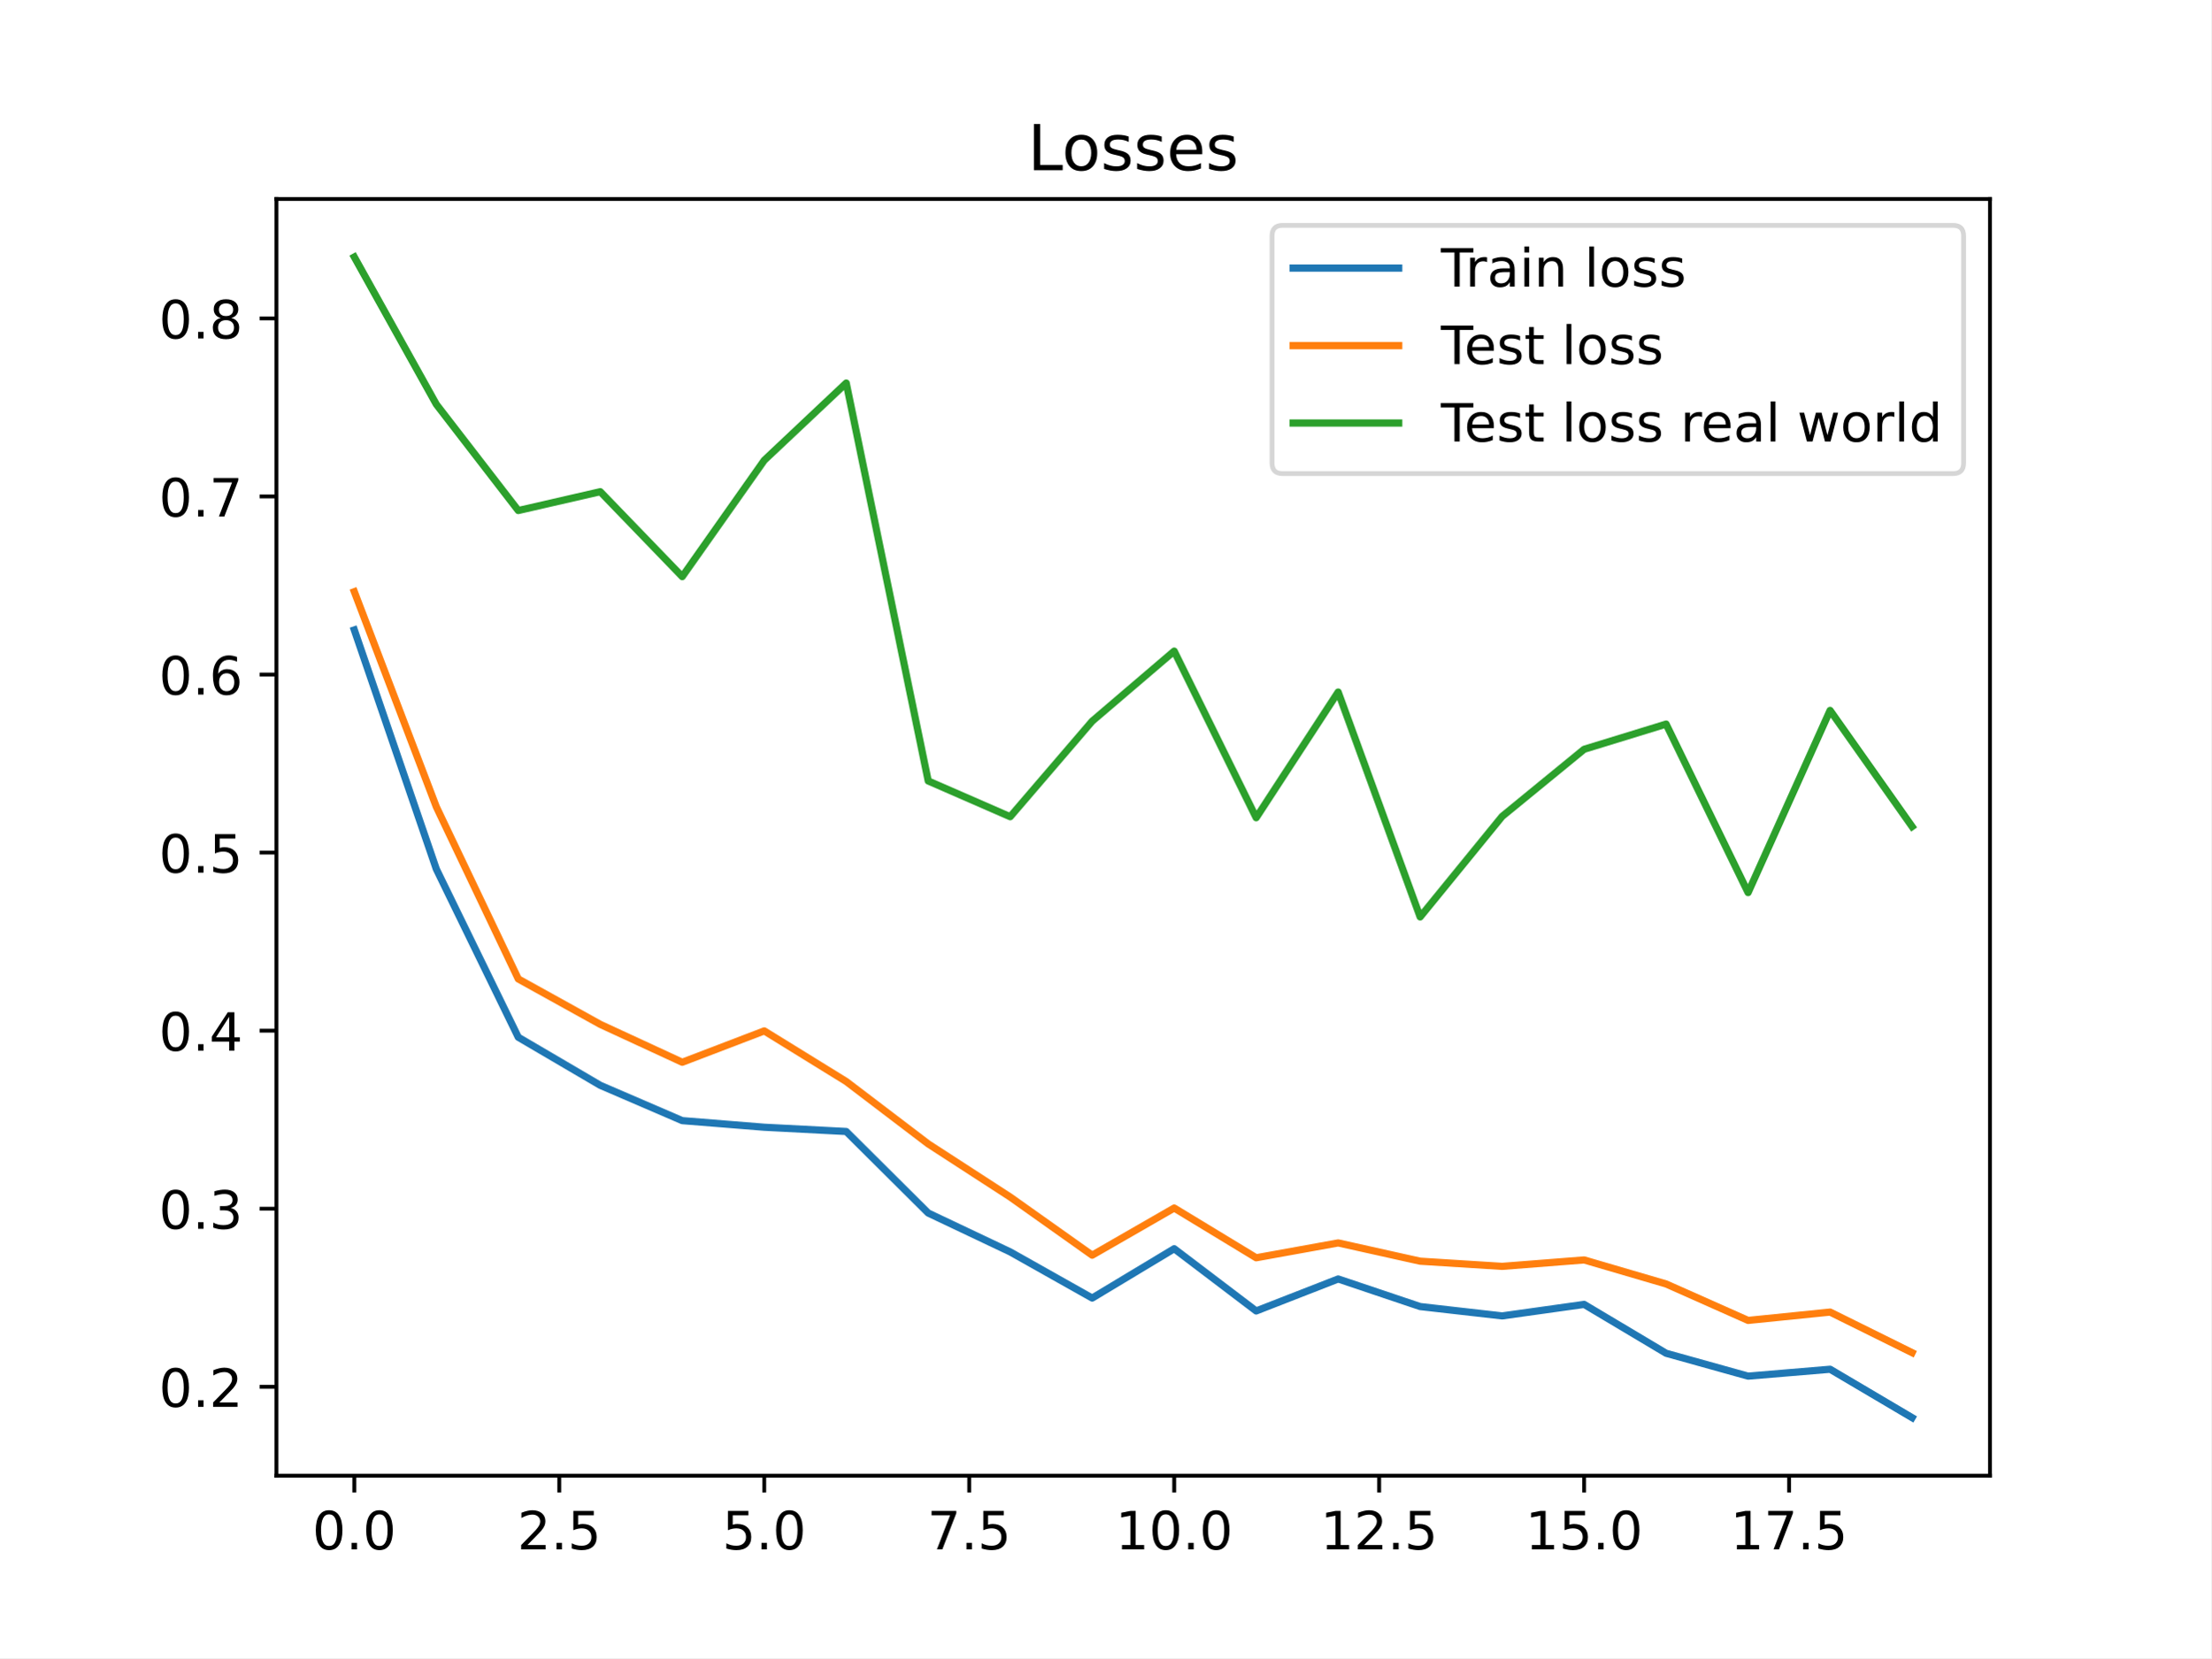
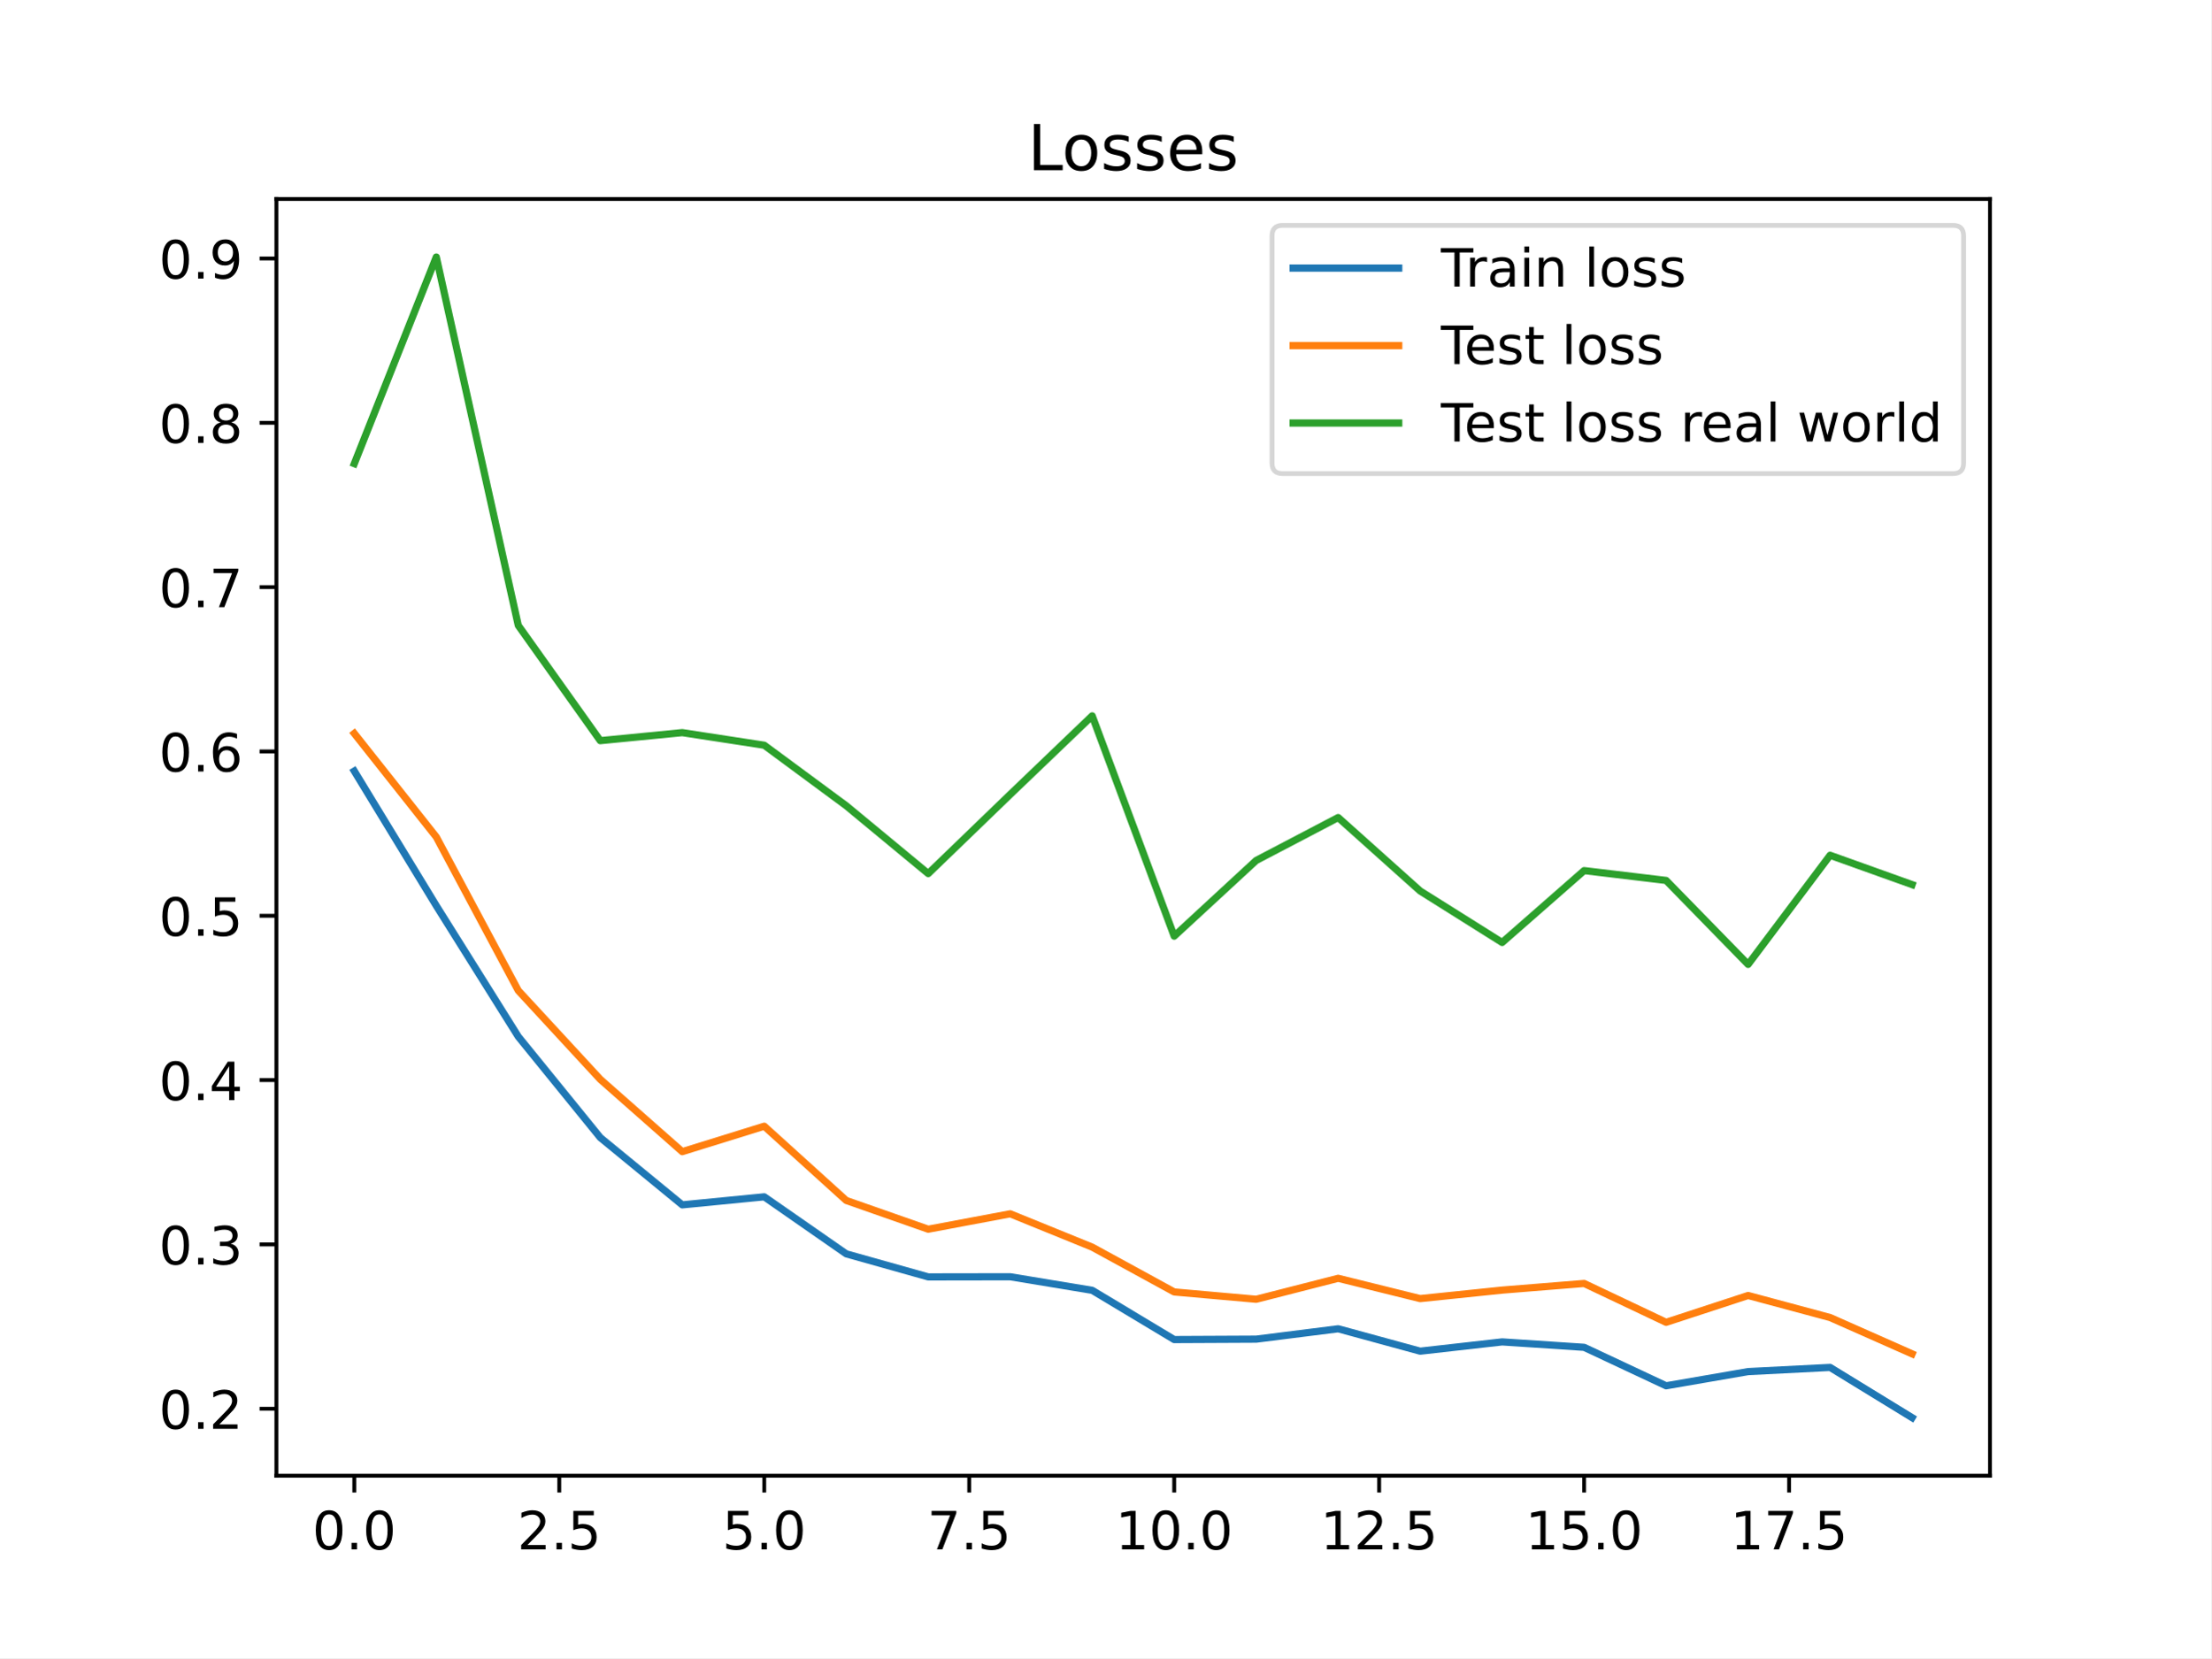
<svg xmlns="http://www.w3.org/2000/svg" xmlns:xlink="http://www.w3.org/1999/xlink" width="460.8pt" height="345.6pt" viewBox="0 0 460.8 345.6" version="1.1">
  <defs>
    <style type="text/css">*{stroke-linejoin: round; stroke-linecap: butt}</style>
  </defs>
  <g id="figure_1">
    <g id="patch_1">
      <path d="M 0 345.6  L 460.8 345.6  L 460.8 0  L 0 0  z " style="fill: #ffffff" />
    </g>
    <g id="axes_1">
      <g id="patch_2">
        <path d="M 57.6 307.584  L 414.72 307.584  L 414.72 41.472  L 57.6 41.472  z " style="fill: #ffffff" />
      </g>
      <g id="matplotlib.axis_1">
        <g id="xtick_1">
          <g id="line2d_1">
            <defs>
-               <path id="m60d528e266" d="M 0 0  L 0 3.5  " style="stroke: #000000; stroke-width: 0.8" />
+               <path id="m29f55cc181" d="M 0 0  L 0 3.5  " style="stroke: #000000; stroke-width: 0.8" />
            </defs>
            <g>
-               <use xlink:href="#m60d528e266" x="73.833" y="307.584" style="stroke: #000000; stroke-width: 0.8" />
+               <use xlink:href="#m29f55cc181" x="73.833" y="307.584" style="stroke: #000000; stroke-width: 0.8" />
            </g>
          </g>
          <g id="text_1">
            <g transform="translate(65.08601 322.9423) scale(0.11 -0.11)">
              <defs>
                <path id="DejaVuSans-30" d="M 2034 4250  Q 1547 4250 1301 3770  Q 1056 3291 1056 2328  Q 1056 1369 1301 889  Q 1547 409 2034 409  Q 2525 409 2770 889  Q 3016 1369 3016 2328  Q 3016 3291 2770 3770  Q 2525 4250 2034 4250  z M 2034 4750  Q 2819 4750 3233 4129  Q 3647 3509 3647 2328  Q 3647 1150 3233 529  Q 2819 -91 2034 -91  Q 1250 -91 836 529  Q 422 1150 422 2328  Q 422 3509 836 4129  Q 1250 4750 2034 4750  z " transform="scale(0.015625)" />
                <path id="DejaVuSans-2e" d="M 684 794  L 1344 794  L 1344 0  L 684 0  L 684 794  z " transform="scale(0.015625)" />
              </defs>
              <use xlink:href="#DejaVuSans-30" />
              <use xlink:href="#DejaVuSans-2e" x="63.623" />
              <use xlink:href="#DejaVuSans-30" x="95.41" />
            </g>
          </g>
        </g>
        <g id="xtick_2">
          <g id="line2d_2">
            <g>
-               <use xlink:href="#m60d528e266" x="116.55" y="307.584" style="stroke: #000000; stroke-width: 0.8" />
+               <use xlink:href="#m29f55cc181" x="116.55" y="307.584" style="stroke: #000000; stroke-width: 0.8" />
            </g>
          </g>
          <g id="text_2">
            <g transform="translate(107.8037 322.9423) scale(0.11 -0.11)">
              <defs>
                <path id="DejaVuSans-32" d="M 1228 531  L 3431 531  L 3431 0  L 469 0  L 469 531  Q 828 903 1448 1529  Q 2069 2156 2228 2338  Q 2531 2678 2651 2914  Q 2772 3150 2772 3378  Q 2772 3750 2511 3984  Q 2250 4219 1831 4219  Q 1534 4219 1204 4116  Q 875 4013 500 3803  L 500 4441  Q 881 4594 1212 4672  Q 1544 4750 1819 4750  Q 2544 4750 2975 4387  Q 3406 4025 3406 3419  Q 3406 3131 3298 2873  Q 3191 2616 2906 2266  Q 2828 2175 2409 1742  Q 1991 1309 1228 531  z " transform="scale(0.015625)" />
                <path id="DejaVuSans-35" d="M 691 4666  L 3169 4666  L 3169 4134  L 1269 4134  L 1269 2991  Q 1406 3038 1543 3061  Q 1681 3084 1819 3084  Q 2600 3084 3056 2656  Q 3513 2228 3513 1497  Q 3513 744 3044 326  Q 2575 -91 1722 -91  Q 1428 -91 1123 -41  Q 819 9 494 109  L 494 744  Q 775 591 1075 516  Q 1375 441 1709 441  Q 2250 441 2565 725  Q 2881 1009 2881 1497  Q 2881 1984 2565 2268  Q 2250 2553 1709 2553  Q 1456 2553 1204 2497  Q 953 2441 691 2322  L 691 4666  z " transform="scale(0.015625)" />
              </defs>
              <use xlink:href="#DejaVuSans-32" />
              <use xlink:href="#DejaVuSans-2e" x="63.623" />
              <use xlink:href="#DejaVuSans-35" x="95.41" />
            </g>
          </g>
        </g>
        <g id="xtick_3">
          <g id="line2d_3">
            <g>
-               <use xlink:href="#m60d528e266" x="159.268" y="307.584" style="stroke: #000000; stroke-width: 0.8" />
+               <use xlink:href="#m29f55cc181" x="159.268" y="307.584" style="stroke: #000000; stroke-width: 0.8" />
            </g>
          </g>
          <g id="text_3">
            <g transform="translate(150.5214 322.9423) scale(0.11 -0.11)">
              <use xlink:href="#DejaVuSans-35" />
              <use xlink:href="#DejaVuSans-2e" x="63.623" />
              <use xlink:href="#DejaVuSans-30" x="95.41" />
            </g>
          </g>
        </g>
        <g id="xtick_4">
          <g id="line2d_4">
            <g>
-               <use xlink:href="#m60d528e266" x="201.986" y="307.584" style="stroke: #000000; stroke-width: 0.8" />
+               <use xlink:href="#m29f55cc181" x="201.986" y="307.584" style="stroke: #000000; stroke-width: 0.8" />
            </g>
          </g>
          <g id="text_4">
            <g transform="translate(193.2391 322.9423) scale(0.11 -0.11)">
              <defs>
                <path id="DejaVuSans-37" d="M 525 4666  L 3525 4666  L 3525 4397  L 1831 0  L 1172 0  L 2766 4134  L 525 4134  L 525 4666  z " transform="scale(0.015625)" />
              </defs>
              <use xlink:href="#DejaVuSans-37" />
              <use xlink:href="#DejaVuSans-2e" x="63.623" />
              <use xlink:href="#DejaVuSans-35" x="95.41" />
            </g>
          </g>
        </g>
        <g id="xtick_5">
          <g id="line2d_5">
            <g>
-               <use xlink:href="#m60d528e266" x="244.704" y="307.584" style="stroke: #000000; stroke-width: 0.8" />
+               <use xlink:href="#m29f55cc181" x="244.704" y="307.584" style="stroke: #000000; stroke-width: 0.8" />
            </g>
          </g>
          <g id="text_5">
            <g transform="translate(232.4574 322.9423) scale(0.11 -0.11)">
              <defs>
                <path id="DejaVuSans-31" d="M 794 531  L 1825 531  L 1825 4091  L 703 3866  L 703 4441  L 1819 4666  L 2450 4666  L 2450 531  L 3481 531  L 3481 0  L 794 0  L 794 531  z " transform="scale(0.015625)" />
              </defs>
              <use xlink:href="#DejaVuSans-31" />
              <use xlink:href="#DejaVuSans-30" x="63.623" />
              <use xlink:href="#DejaVuSans-2e" x="127.246" />
              <use xlink:href="#DejaVuSans-30" x="159.033" />
            </g>
          </g>
        </g>
        <g id="xtick_6">
          <g id="line2d_6">
            <g>
-               <use xlink:href="#m60d528e266" x="287.421" y="307.584" style="stroke: #000000; stroke-width: 0.8" />
+               <use xlink:href="#m29f55cc181" x="287.421" y="307.584" style="stroke: #000000; stroke-width: 0.8" />
            </g>
          </g>
          <g id="text_6">
            <g transform="translate(275.1751 322.9423) scale(0.11 -0.11)">
              <use xlink:href="#DejaVuSans-31" />
              <use xlink:href="#DejaVuSans-32" x="63.623" />
              <use xlink:href="#DejaVuSans-2e" x="127.246" />
              <use xlink:href="#DejaVuSans-35" x="159.033" />
            </g>
          </g>
        </g>
        <g id="xtick_7">
          <g id="line2d_7">
            <g>
-               <use xlink:href="#m60d528e266" x="330.139" y="307.584" style="stroke: #000000; stroke-width: 0.8" />
+               <use xlink:href="#m29f55cc181" x="330.139" y="307.584" style="stroke: #000000; stroke-width: 0.8" />
            </g>
          </g>
          <g id="text_7">
            <g transform="translate(317.8929 322.9423) scale(0.11 -0.11)">
              <use xlink:href="#DejaVuSans-31" />
              <use xlink:href="#DejaVuSans-35" x="63.623" />
              <use xlink:href="#DejaVuSans-2e" x="127.246" />
              <use xlink:href="#DejaVuSans-30" x="159.033" />
            </g>
          </g>
        </g>
        <g id="xtick_8">
          <g id="line2d_8">
            <g>
-               <use xlink:href="#m60d528e266" x="372.857" y="307.584" style="stroke: #000000; stroke-width: 0.8" />
+               <use xlink:href="#m29f55cc181" x="372.857" y="307.584" style="stroke: #000000; stroke-width: 0.8" />
            </g>
          </g>
          <g id="text_8">
            <g transform="translate(360.6106 322.9423) scale(0.11 -0.11)">
              <use xlink:href="#DejaVuSans-31" />
              <use xlink:href="#DejaVuSans-37" x="63.623" />
              <use xlink:href="#DejaVuSans-2e" x="127.246" />
              <use xlink:href="#DejaVuSans-35" x="159.033" />
            </g>
          </g>
        </g>
      </g>
      <g id="matplotlib.axis_2">
        <g id="ytick_1">
          <g id="line2d_9">
            <defs>
-               <path id="m5e7daeabe9" d="M 0 0  L -3.5 0  " style="stroke: #000000; stroke-width: 0.8" />
+               <path id="m62e688395b" d="M 0 0  L -3.5 0  " style="stroke: #000000; stroke-width: 0.8" />
            </defs>
            <g>
-               <use xlink:href="#m5e7daeabe9" x="57.6" y="289.053" style="stroke: #000000; stroke-width: 0.8" />
+               <use xlink:href="#m62e688395b" x="57.6" y="293.623" style="stroke: #000000; stroke-width: 0.8" />
            </g>
          </g>
          <g id="text_9">
-             <g transform="translate(33.10656 293.2324) scale(0.11 -0.11)">
+             <g transform="translate(33.10656 297.8026) scale(0.11 -0.11)">
              <use xlink:href="#DejaVuSans-30" />
              <use xlink:href="#DejaVuSans-2e" x="63.623" />
              <use xlink:href="#DejaVuSans-32" x="95.41" />
            </g>
          </g>
        </g>
        <g id="ytick_2">
          <g id="line2d_10">
            <g>
-               <use xlink:href="#m5e7daeabe9" x="57.6" y="251.937" style="stroke: #000000; stroke-width: 0.8" />
+               <use xlink:href="#m62e688395b" x="57.6" y="259.374" style="stroke: #000000; stroke-width: 0.8" />
            </g>
          </g>
          <g id="text_10">
-             <g transform="translate(33.10656 256.1163) scale(0.11 -0.11)">
+             <g transform="translate(33.10656 263.5527) scale(0.11 -0.11)">
              <defs>
                <path id="DejaVuSans-33" d="M 2597 2516  Q 3050 2419 3304 2112  Q 3559 1806 3559 1356  Q 3559 666 3084 287  Q 2609 -91 1734 -91  Q 1441 -91 1130 -33  Q 819 25 488 141  L 488 750  Q 750 597 1062 519  Q 1375 441 1716 441  Q 2309 441 2620 675  Q 2931 909 2931 1356  Q 2931 1769 2642 2001  Q 2353 2234 1838 2234  L 1294 2234  L 1294 2753  L 1863 2753  Q 2328 2753 2575 2939  Q 2822 3125 2822 3475  Q 2822 3834 2567 4026  Q 2313 4219 1838 4219  Q 1578 4219 1281 4162  Q 984 4106 628 3988  L 628 4550  Q 988 4650 1302 4700  Q 1616 4750 1894 4750  Q 2613 4750 3031 4423  Q 3450 4097 3450 3541  Q 3450 3153 3228 2886  Q 3006 2619 2597 2516  z " transform="scale(0.015625)" />
              </defs>
              <use xlink:href="#DejaVuSans-30" />
              <use xlink:href="#DejaVuSans-2e" x="63.623" />
              <use xlink:href="#DejaVuSans-33" x="95.41" />
            </g>
          </g>
        </g>
        <g id="ytick_3">
          <g id="line2d_11">
            <g>
-               <use xlink:href="#m5e7daeabe9" x="57.6" y="214.821" style="stroke: #000000; stroke-width: 0.8" />
+               <use xlink:href="#m62e688395b" x="57.6" y="225.124" style="stroke: #000000; stroke-width: 0.8" />
            </g>
          </g>
          <g id="text_11">
-             <g transform="translate(33.10656 219.0002) scale(0.11 -0.11)">
+             <g transform="translate(33.10656 229.3028) scale(0.11 -0.11)">
              <defs>
                <path id="DejaVuSans-34" d="M 2419 4116  L 825 1625  L 2419 1625  L 2419 4116  z M 2253 4666  L 3047 4666  L 3047 1625  L 3713 1625  L 3713 1100  L 3047 1100  L 3047 0  L 2419 0  L 2419 1100  L 313 1100  L 313 1709  L 2253 4666  z " transform="scale(0.015625)" />
              </defs>
              <use xlink:href="#DejaVuSans-30" />
              <use xlink:href="#DejaVuSans-2e" x="63.623" />
              <use xlink:href="#DejaVuSans-34" x="95.41" />
            </g>
          </g>
        </g>
        <g id="ytick_4">
          <g id="line2d_12">
            <g>
-               <use xlink:href="#m5e7daeabe9" x="57.6" y="177.705" style="stroke: #000000; stroke-width: 0.8" />
+               <use xlink:href="#m62e688395b" x="57.6" y="190.874" style="stroke: #000000; stroke-width: 0.8" />
            </g>
          </g>
          <g id="text_12">
-             <g transform="translate(33.10656 181.8841) scale(0.11 -0.11)">
+             <g transform="translate(33.10656 195.0529) scale(0.11 -0.11)">
              <use xlink:href="#DejaVuSans-30" />
              <use xlink:href="#DejaVuSans-2e" x="63.623" />
              <use xlink:href="#DejaVuSans-35" x="95.41" />
            </g>
          </g>
        </g>
        <g id="ytick_5">
          <g id="line2d_13">
            <g>
-               <use xlink:href="#m5e7daeabe9" x="57.6" y="140.589" style="stroke: #000000; stroke-width: 0.8" />
+               <use xlink:href="#m62e688395b" x="57.6" y="156.624" style="stroke: #000000; stroke-width: 0.8" />
            </g>
          </g>
          <g id="text_13">
-             <g transform="translate(33.10656 144.768) scale(0.11 -0.11)">
+             <g transform="translate(33.10656 160.803) scale(0.11 -0.11)">
              <defs>
                <path id="DejaVuSans-36" d="M 2113 2584  Q 1688 2584 1439 2293  Q 1191 2003 1191 1497  Q 1191 994 1439 701  Q 1688 409 2113 409  Q 2538 409 2786 701  Q 3034 994 3034 1497  Q 3034 2003 2786 2293  Q 2538 2584 2113 2584  z M 3366 4563  L 3366 3988  Q 3128 4100 2886 4159  Q 2644 4219 2406 4219  Q 1781 4219 1451 3797  Q 1122 3375 1075 2522  Q 1259 2794 1537 2939  Q 1816 3084 2150 3084  Q 2853 3084 3261 2657  Q 3669 2231 3669 1497  Q 3669 778 3244 343  Q 2819 -91 2113 -91  Q 1303 -91 875 529  Q 447 1150 447 2328  Q 447 3434 972 4092  Q 1497 4750 2381 4750  Q 2619 4750 2861 4703  Q 3103 4656 3366 4563  z " transform="scale(0.015625)" />
              </defs>
              <use xlink:href="#DejaVuSans-30" />
              <use xlink:href="#DejaVuSans-2e" x="63.623" />
              <use xlink:href="#DejaVuSans-36" x="95.41" />
            </g>
          </g>
        </g>
        <g id="ytick_6">
          <g id="line2d_14">
            <g>
-               <use xlink:href="#m5e7daeabe9" x="57.6" y="103.473" style="stroke: #000000; stroke-width: 0.8" />
+               <use xlink:href="#m62e688395b" x="57.6" y="122.374" style="stroke: #000000; stroke-width: 0.8" />
            </g>
          </g>
          <g id="text_14">
-             <g transform="translate(33.10656 107.6519) scale(0.11 -0.11)">
+             <g transform="translate(33.10656 126.5531) scale(0.11 -0.11)">
              <use xlink:href="#DejaVuSans-30" />
              <use xlink:href="#DejaVuSans-2e" x="63.623" />
              <use xlink:href="#DejaVuSans-37" x="95.41" />
            </g>
          </g>
        </g>
        <g id="ytick_7">
          <g id="line2d_15">
            <g>
-               <use xlink:href="#m5e7daeabe9" x="57.6" y="66.357" style="stroke: #000000; stroke-width: 0.8" />
+               <use xlink:href="#m62e688395b" x="57.6" y="88.124" style="stroke: #000000; stroke-width: 0.8" />
            </g>
          </g>
          <g id="text_15">
-             <g transform="translate(33.10656 70.53586) scale(0.11 -0.11)">
+             <g transform="translate(33.10656 92.30325) scale(0.11 -0.11)">
              <defs>
                <path id="DejaVuSans-38" d="M 2034 2216  Q 1584 2216 1326 1975  Q 1069 1734 1069 1313  Q 1069 891 1326 650  Q 1584 409 2034 409  Q 2484 409 2743 651  Q 3003 894 3003 1313  Q 3003 1734 2745 1975  Q 2488 2216 2034 2216  z M 1403 2484  Q 997 2584 770 2862  Q 544 3141 544 3541  Q 544 4100 942 4425  Q 1341 4750 2034 4750  Q 2731 4750 3128 4425  Q 3525 4100 3525 3541  Q 3525 3141 3298 2862  Q 3072 2584 2669 2484  Q 3125 2378 3379 2068  Q 3634 1759 3634 1313  Q 3634 634 3220 271  Q 2806 -91 2034 -91  Q 1263 -91 848 271  Q 434 634 434 1313  Q 434 1759 690 2068  Q 947 2378 1403 2484  z M 1172 3481  Q 1172 3119 1398 2916  Q 1625 2713 2034 2713  Q 2441 2713 2670 2916  Q 2900 3119 2900 3481  Q 2900 3844 2670 4047  Q 2441 4250 2034 4250  Q 1625 4250 1398 4047  Q 1172 3844 1172 3481  z " transform="scale(0.015625)" />
              </defs>
              <use xlink:href="#DejaVuSans-30" />
              <use xlink:href="#DejaVuSans-2e" x="63.623" />
              <use xlink:href="#DejaVuSans-38" x="95.41" />
            </g>
          </g>
        </g>
-       </g>
-       <g id="line2d_16">
-         <path d="M 73.833 131.294  L 90.92 181.123  L 108.007 216.194  L 125.094 226.215  L 142.181 233.576  L 159.268 234.951  L 176.355 235.842  L 193.442 252.837  L 210.529 260.94  L 227.616 270.557  L 244.704 260.275  L 261.791 273.247  L 278.878 266.579  L 295.965 272.33  L 313.052 274.28  L 330.139 271.879  L 347.226 282.068  L 364.313 286.835  L 381.4 285.394  L 398.487 295.488  " clip-path="url(#p0f4529bd39)" style="fill: none; stroke: #1f77b4; stroke-width: 1.5; stroke-linecap: square" />
+         <g id="ytick_8">
+           <g id="line2d_16">
+             <g>
+               <use xlink:href="#m62e688395b" x="57.6" y="53.874" style="stroke: #000000; stroke-width: 0.8" />
+             </g>
+           </g>
+           <g id="text_16">
+             <g transform="translate(33.10656 58.05337) scale(0.11 -0.11)">
+               <defs>
+                 <path id="DejaVuSans-39" d="M 703 97  L 703 672  Q 941 559 1184 500  Q 1428 441 1663 441  Q 2288 441 2617 861  Q 2947 1281 2994 2138  Q 2813 1869 2534 1725  Q 2256 1581 1919 1581  Q 1219 1581 811 2004  Q 403 2428 403 3163  Q 403 3881 828 4315  Q 1253 4750 1959 4750  Q 2769 4750 3195 4129  Q 3622 3509 3622 2328  Q 3622 1225 3098 567  Q 2575 -91 1691 -91  Q 1453 -91 1209 -44  Q 966 3 703 97  z M 1959 2075  Q 2384 2075 2632 2365  Q 2881 2656 2881 3163  Q 2881 3666 2632 3958  Q 2384 4250 1959 4250  Q 1534 4250 1286 3958  Q 1038 3666 1038 3163  Q 1038 2656 1286 2365  Q 1534 2075 1959 2075  z " transform="scale(0.015625)" />
+               </defs>
+               <use xlink:href="#DejaVuSans-30" />
+               <use xlink:href="#DejaVuSans-2e" x="63.623" />
+               <use xlink:href="#DejaVuSans-39" x="95.41" />
+             </g>
+           </g>
+         </g>
      </g>
      <g id="line2d_17">
-         <path d="M 73.833 123.326  L 90.92 168.154  L 108.007 204.04  L 125.094 213.509  L 142.181 221.408  L 159.268 214.873  L 176.355 225.422  L 193.442 238.425  L 210.529 249.503  L 227.616 261.623  L 244.704 251.794  L 261.791 262.16  L 278.878 259.066  L 295.965 262.875  L 313.052 263.951  L 330.139 262.614  L 347.226 267.622  L 364.313 275.219  L 381.4 273.482  L 398.487 281.942  " clip-path="url(#p0f4529bd39)" style="fill: none; stroke: #ff7f0e; stroke-width: 1.5; stroke-linecap: square" />
+         <path d="M 73.833 160.715  L 90.92 188.781  L 108.007 216.059  L 125.094 237.106  L 142.181 251.13  L 159.268 249.455  L 176.355 261.341  L 193.442 266.145  L 210.529 266.117  L 227.616 268.946  L 244.704 279.208  L 261.791 279.123  L 278.878 276.961  L 295.965 281.627  L 313.052 279.692  L 330.139 280.825  L 347.226 288.842  L 364.313 285.884  L 381.4 285.014  L 398.487 295.488  " clip-path="url(#p337d2c6fbd)" style="fill: none; stroke: #1f77b4; stroke-width: 1.5; stroke-linecap: square" />
      </g>
      <g id="line2d_18">
-         <path d="M 73.833 53.568  L 90.92 84.26  L 108.007 106.407  L 125.094 102.481  L 142.181 120.184  L 159.268 95.937  L 176.355 79.832  L 193.442 162.775  L 210.529 170.228  L 227.616 150.314  L 244.704 135.709  L 261.791 170.444  L 278.878 144.239  L 295.965 191.121  L 313.052 170.162  L 330.139 156.171  L 347.226 150.922  L 364.313 186.046  L 381.4 148.07  L 398.487 172.28  " clip-path="url(#p0f4529bd39)" style="fill: none; stroke: #2ca02c; stroke-width: 1.5; stroke-linecap: square" />
+         <path d="M 73.833 152.871  L 90.92 174.45  L 108.007 206.462  L 125.094 224.97  L 142.181 240.04  L 159.268 234.739  L 176.355 250.215  L 193.442 256.206  L 210.529 252.995  L 227.616 259.944  L 244.704 269.282  L 261.791 270.809  L 278.878 266.439  L 295.965 270.672  L 313.052 268.899  L 330.139 267.514  L 347.226 275.616  L 364.313 270.022  L 381.4 274.618  L 398.487 282.191  " clip-path="url(#p337d2c6fbd)" style="fill: none; stroke: #ff7f0e; stroke-width: 1.5; stroke-linecap: square" />
+       </g>
+       <g id="line2d_19">
+         <path d="M 73.833 96.634  L 90.92 53.568  L 108.007 130.358  L 125.094 154.376  L 142.181 152.703  L 159.268 155.325  L 176.355 167.944  L 193.442 182.084  L 210.529 165.581  L 227.616 149.204  L 244.704 195.127  L 261.791 179.349  L 278.878 170.401  L 295.965 185.708  L 313.052 196.442  L 330.139 181.46  L 347.226 183.51  L 364.313 201.014  L 381.4 178.263  L 398.487 184.38  " clip-path="url(#p337d2c6fbd)" style="fill: none; stroke: #2ca02c; stroke-width: 1.5; stroke-linecap: square" />
      </g>
      <g id="patch_3">
        <path d="M 57.6 307.584  L 57.6 41.472  " style="fill: none; stroke: #000000; stroke-width: 0.8; stroke-linejoin: miter; stroke-linecap: square" />
      </g>
      <g id="patch_4">
        <path d="M 414.72 307.584  L 414.72 41.472  " style="fill: none; stroke: #000000; stroke-width: 0.8; stroke-linejoin: miter; stroke-linecap: square" />
      </g>
      <g id="patch_5">
        <path d="M 57.6 307.584  L 414.72 307.584  " style="fill: none; stroke: #000000; stroke-width: 0.8; stroke-linejoin: miter; stroke-linecap: square" />
      </g>
      <g id="patch_6">
        <path d="M 57.6 41.472  L 414.72 41.472  " style="fill: none; stroke: #000000; stroke-width: 0.8; stroke-linejoin: miter; stroke-linecap: square" />
      </g>
-       <g id="text_16">
+       <g id="text_17">
        <g transform="translate(214.1841 35.472) scale(0.132 -0.132)">
          <defs>
            <path id="DejaVuSans-4c" d="M 628 4666  L 1259 4666  L 1259 531  L 3531 531  L 3531 0  L 628 0  L 628 4666  z " transform="scale(0.015625)" />
            <path id="DejaVuSans-6f" d="M 1959 3097  Q 1497 3097 1228 2736  Q 959 2375 959 1747  Q 959 1119 1226 758  Q 1494 397 1959 397  Q 2419 397 2687 759  Q 2956 1122 2956 1747  Q 2956 2369 2687 2733  Q 2419 3097 1959 3097  z M 1959 3584  Q 2709 3584 3137 3096  Q 3566 2609 3566 1747  Q 3566 888 3137 398  Q 2709 -91 1959 -91  Q 1206 -91 779 398  Q 353 888 353 1747  Q 353 2609 779 3096  Q 1206 3584 1959 3584  z " transform="scale(0.015625)" />
            <path id="DejaVuSans-73" d="M 2834 3397  L 2834 2853  Q 2591 2978 2328 3040  Q 2066 3103 1784 3103  Q 1356 3103 1142 2972  Q 928 2841 928 2578  Q 928 2378 1081 2264  Q 1234 2150 1697 2047  L 1894 2003  Q 2506 1872 2764 1633  Q 3022 1394 3022 966  Q 3022 478 2636 193  Q 2250 -91 1575 -91  Q 1294 -91 989 -36  Q 684 19 347 128  L 347 722  Q 666 556 975 473  Q 1284 391 1588 391  Q 1994 391 2212 530  Q 2431 669 2431 922  Q 2431 1156 2273 1281  Q 2116 1406 1581 1522  L 1381 1569  Q 847 1681 609 1914  Q 372 2147 372 2553  Q 372 3047 722 3315  Q 1072 3584 1716 3584  Q 2034 3584 2315 3537  Q 2597 3491 2834 3397  z " transform="scale(0.015625)" />
            <path id="DejaVuSans-65" d="M 3597 1894  L 3597 1613  L 953 1613  Q 991 1019 1311 708  Q 1631 397 2203 397  Q 2534 397 2845 478  Q 3156 559 3463 722  L 3463 178  Q 3153 47 2828 -22  Q 2503 -91 2169 -91  Q 1331 -91 842 396  Q 353 884 353 1716  Q 353 2575 817 3079  Q 1281 3584 2069 3584  Q 2775 3584 3186 3129  Q 3597 2675 3597 1894  z M 3022 2063  Q 3016 2534 2758 2815  Q 2500 3097 2075 3097  Q 1594 3097 1305 2825  Q 1016 2553 972 2059  L 3022 2063  z " transform="scale(0.015625)" />
          </defs>
          <use xlink:href="#DejaVuSans-4c" />
          <use xlink:href="#DejaVuSans-6f" x="53.963" />
          <use xlink:href="#DejaVuSans-73" x="115.145" />
          <use xlink:href="#DejaVuSans-73" x="167.244" />
          <use xlink:href="#DejaVuSans-65" x="219.344" />
          <use xlink:href="#DejaVuSans-73" x="280.867" />
        </g>
      </g>
      <g id="legend_1">
        <g id="patch_7">
          <path d="M 267.298 98.71  L 407.02 98.71  Q 409.22 98.71 409.22 96.51  L 409.22 49.172  Q 409.22 46.972 407.02 46.972  L 267.298 46.972  Q 265.098 46.972 265.098 49.172  L 265.098 96.51  Q 265.098 98.71 267.298 98.71  z " style="fill: #ffffff; opacity: 0.8; stroke: #cccccc; stroke-linejoin: miter" />
        </g>
-         <g id="line2d_19">
+         <g id="line2d_20">
          <path d="M 269.498 55.88  L 280.498 55.88  L 291.498 55.88  " style="fill: none; stroke: #1f77b4; stroke-width: 1.5; stroke-linecap: square" />
        </g>
-         <g id="text_17">
+         <g id="text_18">
          <g transform="translate(300.2977 59.73028) scale(0.11 -0.11)">
            <defs>
              <path id="DejaVuSans-54" d="M -19 4666  L 3928 4666  L 3928 4134  L 2272 4134  L 2272 0  L 1638 0  L 1638 4134  L -19 4134  L -19 4666  z " transform="scale(0.015625)" />
              <path id="DejaVuSans-72" d="M 2631 2963  Q 2534 3019 2420 3045  Q 2306 3072 2169 3072  Q 1681 3072 1420 2755  Q 1159 2438 1159 1844  L 1159 0  L 581 0  L 581 3500  L 1159 3500  L 1159 2956  Q 1341 3275 1631 3429  Q 1922 3584 2338 3584  Q 2397 3584 2469 3576  Q 2541 3569 2628 3553  L 2631 2963  z " transform="scale(0.015625)" />
              <path id="DejaVuSans-61" d="M 2194 1759  Q 1497 1759 1228 1600  Q 959 1441 959 1056  Q 959 750 1161 570  Q 1363 391 1709 391  Q 2188 391 2477 730  Q 2766 1069 2766 1631  L 2766 1759  L 2194 1759  z M 3341 1997  L 3341 0  L 2766 0  L 2766 531  Q 2569 213 2275 61  Q 1981 -91 1556 -91  Q 1019 -91 701 211  Q 384 513 384 1019  Q 384 1609 779 1909  Q 1175 2209 1959 2209  L 2766 2209  L 2766 2266  Q 2766 2663 2505 2880  Q 2244 3097 1772 3097  Q 1472 3097 1187 3025  Q 903 2953 641 2809  L 641 3341  Q 956 3463 1253 3523  Q 1550 3584 1831 3584  Q 2591 3584 2966 3190  Q 3341 2797 3341 1997  z " transform="scale(0.015625)" />
              <path id="DejaVuSans-69" d="M 603 3500  L 1178 3500  L 1178 0  L 603 0  L 603 3500  z M 603 4863  L 1178 4863  L 1178 4134  L 603 4134  L 603 4863  z " transform="scale(0.015625)" />
              <path id="DejaVuSans-6e" d="M 3513 2113  L 3513 0  L 2938 0  L 2938 2094  Q 2938 2591 2744 2837  Q 2550 3084 2163 3084  Q 1697 3084 1428 2787  Q 1159 2491 1159 1978  L 1159 0  L 581 0  L 581 3500  L 1159 3500  L 1159 2956  Q 1366 3272 1645 3428  Q 1925 3584 2291 3584  Q 2894 3584 3203 3211  Q 3513 2838 3513 2113  z " transform="scale(0.015625)" />
              <path id="DejaVuSans-20" transform="scale(0.015625)" />
              <path id="DejaVuSans-6c" d="M 603 4863  L 1178 4863  L 1178 0  L 603 0  L 603 4863  z " transform="scale(0.015625)" />
            </defs>
            <use xlink:href="#DejaVuSans-54" />
            <use xlink:href="#DejaVuSans-72" x="46.334" />
            <use xlink:href="#DejaVuSans-61" x="87.447" />
            <use xlink:href="#DejaVuSans-69" x="148.727" />
            <use xlink:href="#DejaVuSans-6e" x="176.51" />
            <use xlink:href="#DejaVuSans-20" x="239.889" />
            <use xlink:href="#DejaVuSans-6c" x="271.676" />
            <use xlink:href="#DejaVuSans-6f" x="299.459" />
            <use xlink:href="#DejaVuSans-73" x="360.641" />
            <use xlink:href="#DejaVuSans-73" x="412.74" />
          </g>
        </g>
-         <g id="line2d_20">
+         <g id="line2d_21">
          <path d="M 269.498 72.026  L 280.498 72.026  L 291.498 72.026  " style="fill: none; stroke: #ff7f0e; stroke-width: 1.5; stroke-linecap: square" />
        </g>
-         <g id="text_18">
+         <g id="text_19">
          <g transform="translate(300.2977 75.87622) scale(0.11 -0.11)">
            <defs>
              <path id="DejaVuSans-74" d="M 1172 4494  L 1172 3500  L 2356 3500  L 2356 3053  L 1172 3053  L 1172 1153  Q 1172 725 1289 603  Q 1406 481 1766 481  L 2356 481  L 2356 0  L 1766 0  Q 1100 0 847 248  Q 594 497 594 1153  L 594 3053  L 172 3053  L 172 3500  L 594 3500  L 594 4494  L 1172 4494  z " transform="scale(0.015625)" />
            </defs>
            <use xlink:href="#DejaVuSans-54" />
            <use xlink:href="#DejaVuSans-65" x="44.084" />
            <use xlink:href="#DejaVuSans-73" x="105.607" />
            <use xlink:href="#DejaVuSans-74" x="157.707" />
            <use xlink:href="#DejaVuSans-20" x="196.916" />
            <use xlink:href="#DejaVuSans-6c" x="228.703" />
            <use xlink:href="#DejaVuSans-6f" x="256.486" />
            <use xlink:href="#DejaVuSans-73" x="317.668" />
            <use xlink:href="#DejaVuSans-73" x="369.768" />
          </g>
        </g>
-         <g id="line2d_21">
+         <g id="line2d_22">
          <path d="M 269.498 88.172  L 280.498 88.172  L 291.498 88.172  " style="fill: none; stroke: #2ca02c; stroke-width: 1.5; stroke-linecap: square" />
        </g>
-         <g id="text_19">
+         <g id="text_20">
          <g transform="translate(300.2977 92.02216) scale(0.11 -0.11)">
            <defs>
              <path id="DejaVuSans-77" d="M 269 3500  L 844 3500  L 1563 769  L 2278 3500  L 2956 3500  L 3675 769  L 4391 3500  L 4966 3500  L 4050 0  L 3372 0  L 2619 2869  L 1863 0  L 1184 0  L 269 3500  z " transform="scale(0.015625)" />
              <path id="DejaVuSans-64" d="M 2906 2969  L 2906 4863  L 3481 4863  L 3481 0  L 2906 0  L 2906 525  Q 2725 213 2448 61  Q 2172 -91 1784 -91  Q 1150 -91 751 415  Q 353 922 353 1747  Q 353 2572 751 3078  Q 1150 3584 1784 3584  Q 2172 3584 2448 3432  Q 2725 3281 2906 2969  z M 947 1747  Q 947 1113 1208 752  Q 1469 391 1925 391  Q 2381 391 2643 752  Q 2906 1113 2906 1747  Q 2906 2381 2643 2742  Q 2381 3103 1925 3103  Q 1469 3103 1208 2742  Q 947 2381 947 1747  z " transform="scale(0.015625)" />
            </defs>
            <use xlink:href="#DejaVuSans-54" />
            <use xlink:href="#DejaVuSans-65" x="44.084" />
            <use xlink:href="#DejaVuSans-73" x="105.607" />
            <use xlink:href="#DejaVuSans-74" x="157.707" />
            <use xlink:href="#DejaVuSans-20" x="196.916" />
            <use xlink:href="#DejaVuSans-6c" x="228.703" />
            <use xlink:href="#DejaVuSans-6f" x="256.486" />
            <use xlink:href="#DejaVuSans-73" x="317.668" />
            <use xlink:href="#DejaVuSans-73" x="369.768" />
            <use xlink:href="#DejaVuSans-20" x="421.867" />
            <use xlink:href="#DejaVuSans-72" x="453.654" />
            <use xlink:href="#DejaVuSans-65" x="492.518" />
            <use xlink:href="#DejaVuSans-61" x="554.041" />
            <use xlink:href="#DejaVuSans-6c" x="615.32" />
            <use xlink:href="#DejaVuSans-20" x="643.104" />
            <use xlink:href="#DejaVuSans-77" x="674.891" />
            <use xlink:href="#DejaVuSans-6f" x="756.678" />
            <use xlink:href="#DejaVuSans-72" x="817.859" />
            <use xlink:href="#DejaVuSans-6c" x="858.973" />
            <use xlink:href="#DejaVuSans-64" x="886.756" />
          </g>
        </g>
      </g>
    </g>
  </g>
  <defs>
-     <clipPath id="p0f4529bd39">
+     <clipPath id="p337d2c6fbd">
      <rect x="57.6" y="41.472" width="357.12" height="266.112" />
    </clipPath>
  </defs>
</svg>
